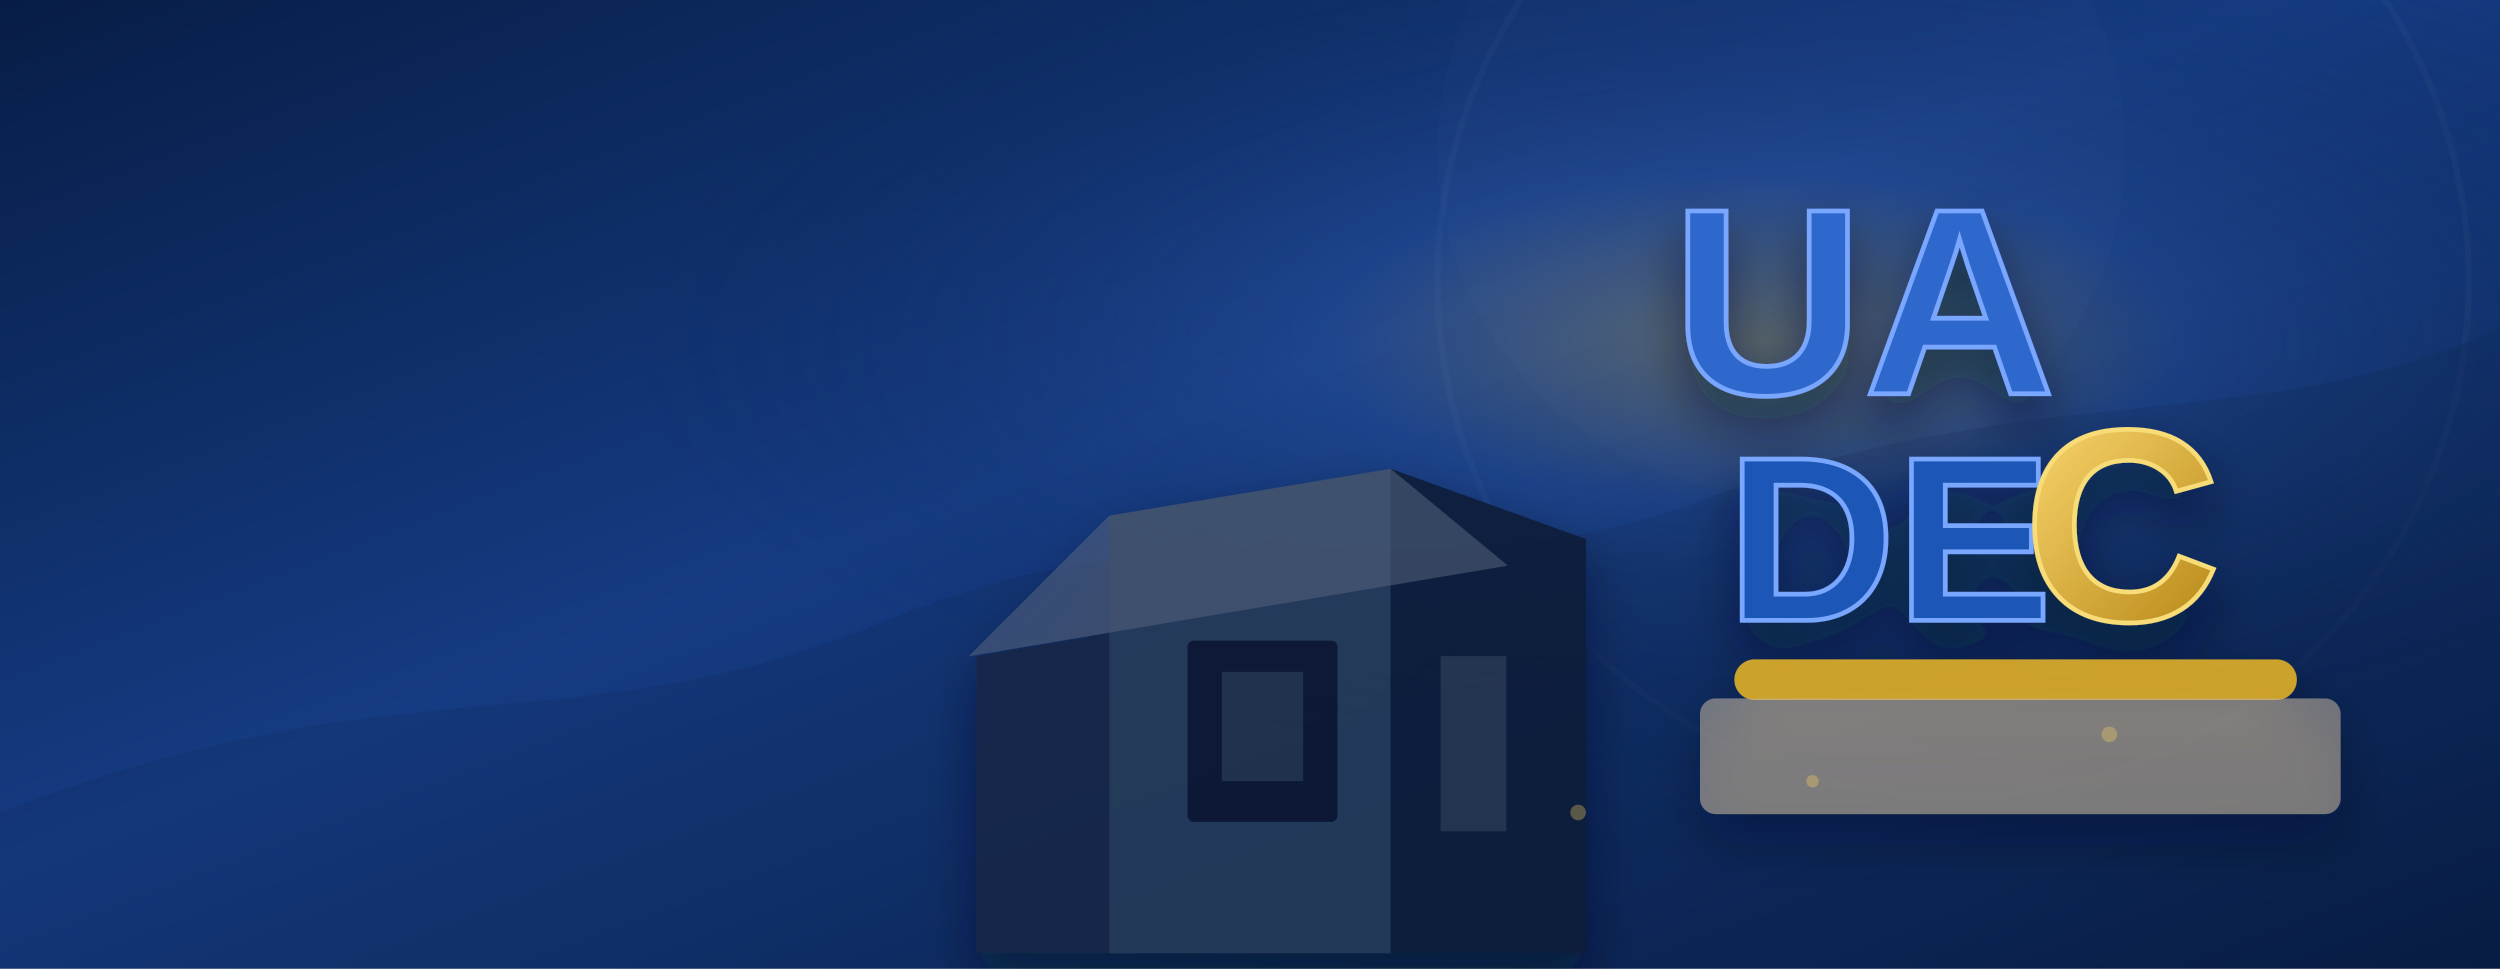
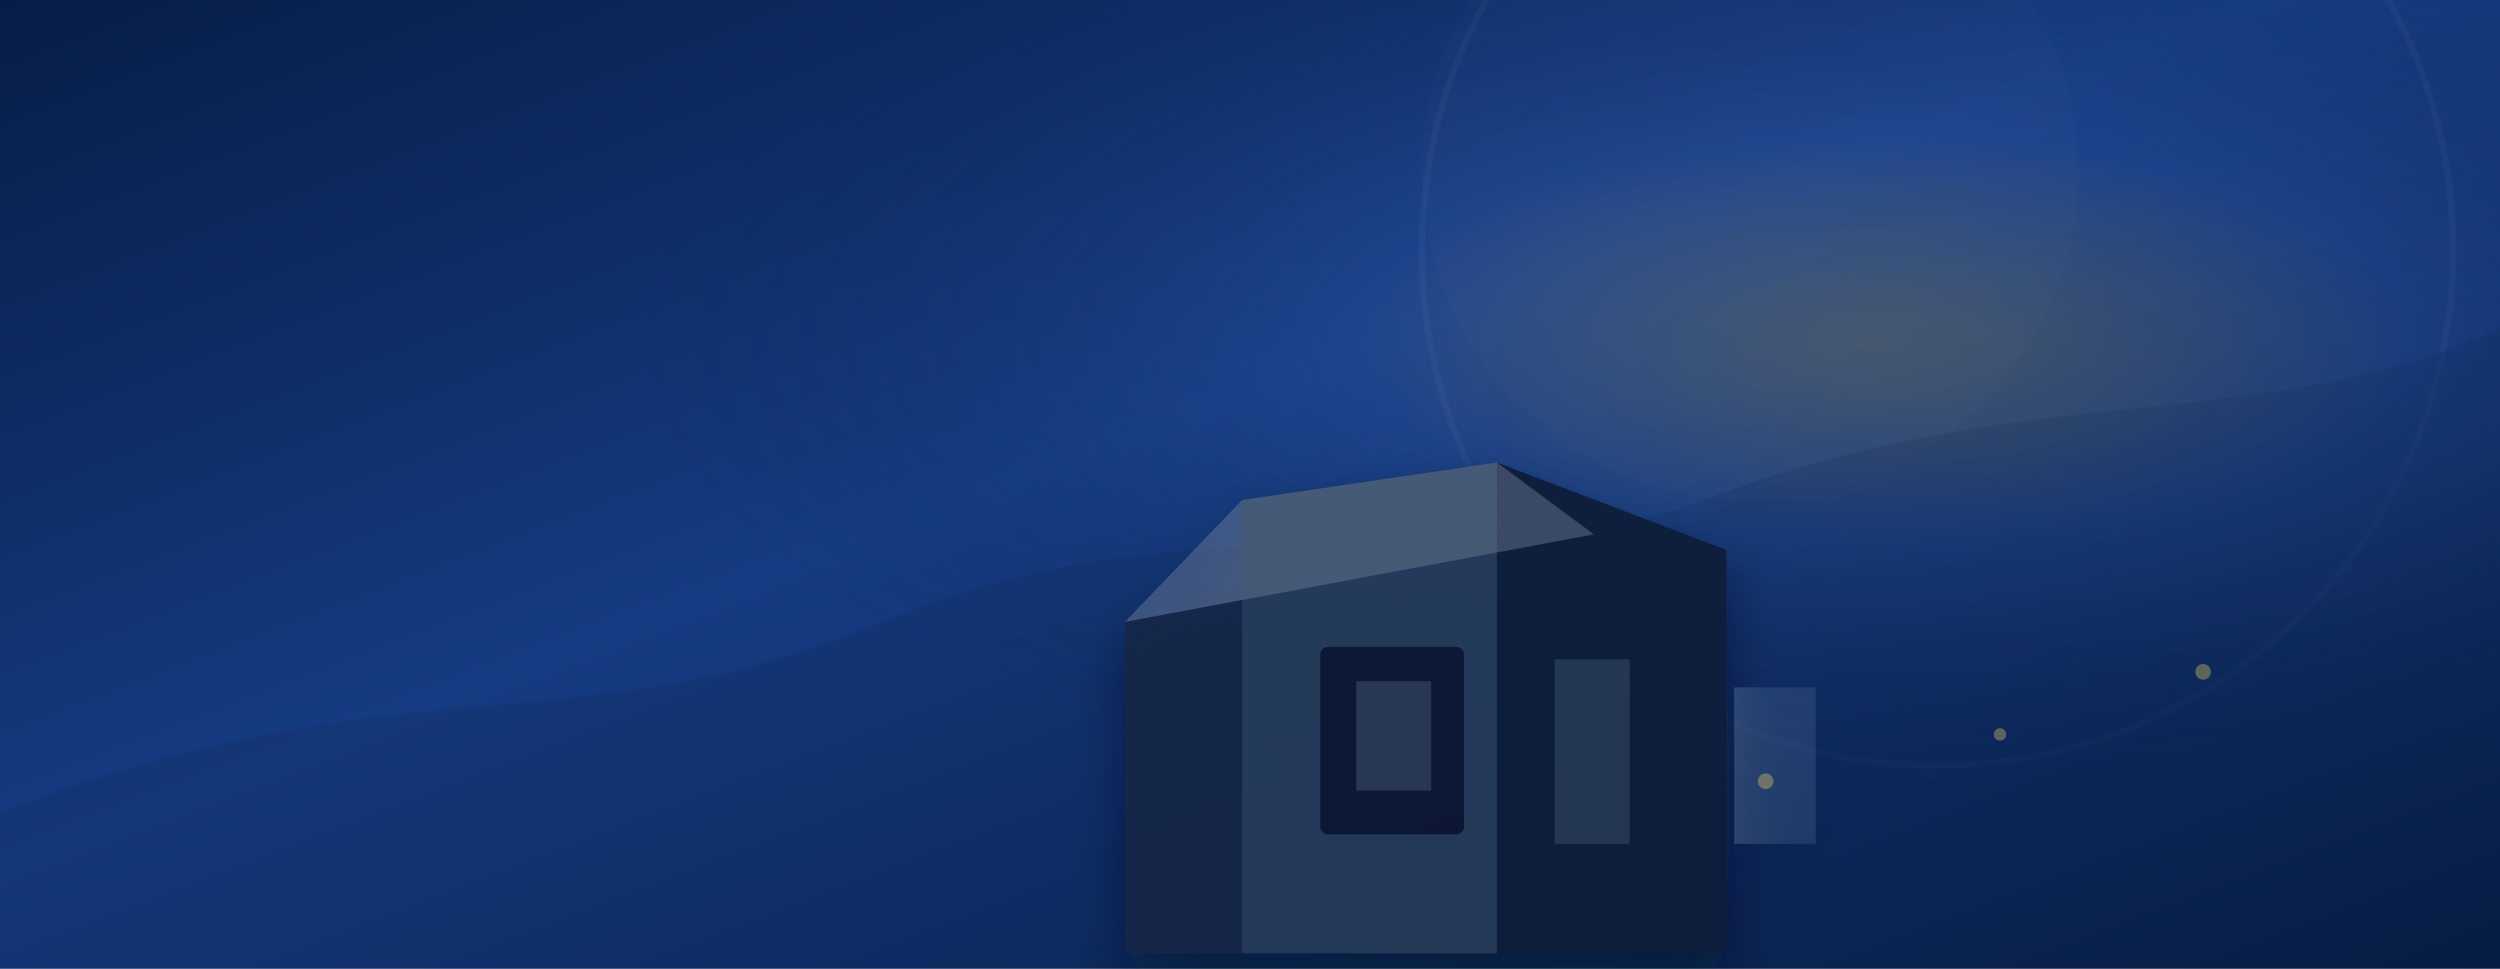
<svg xmlns="http://www.w3.org/2000/svg" viewBox="0 0 1600 620" preserveAspectRatio="xMidYMid slice">
  <defs>
    <linearGradient id="sky" x1="0" y1="0" x2="1" y2="1">
      <stop offset="0" stop-color="#071d46" />
      <stop offset="0.45" stop-color="#153b82" />
      <stop offset="1" stop-color="#071d46" />
    </linearGradient>
-     <radialGradient id="glow" cx="70%" cy="35%" r="45%">
-       <stop offset="0" stop-color="#f2c94c" stop-opacity="0.30" />
-       <stop offset="0.38" stop-color="#315cab" stop-opacity="0.30" />
+     <radialGradient id="glow" cx="75%" cy="35%" r="50%">
+       <stop offset="0" stop-color="#f2c94c" stop-opacity="0.22" />
+       <stop offset="0.42" stop-color="#315cab" stop-opacity="0.28" />
      <stop offset="1" stop-color="#071d46" stop-opacity="0" />
    </radialGradient>
-     <linearGradient id="gold" x1="0" y1="0" x2="1" y2="1">
-       <stop offset="0" stop-color="#f7d36b" />
-       <stop offset="1" stop-color="#b98a19" />
-     </linearGradient>
    <filter id="shadow" x="-20%" y="-20%" width="140%" height="140%">
      <feDropShadow dx="0" dy="18" stdDeviation="16" flood-color="#020b20" flood-opacity="0.55" />
    </filter>
  </defs>
  <rect width="1600" height="620" fill="url(#sky)" />
  <rect width="1600" height="620" fill="url(#glow)" />
-   <g opacity="0.25">
-     <circle cx="1140" cy="96" r="220" fill="#ffffff" opacity="0.05" />
-     <circle cx="1250" cy="180" r="330" fill="none" stroke="#ffffff" stroke-width="4" opacity="0.10" />
-     <path d="M0 520 C260 420 360 480 560 400 C790 305 900 390 1090 320 C1300 240 1450 280 1600 210 L1600 620 L0 620Z" fill="#0b1633" opacity="0.48" />
+   <g opacity="0.22">
+     <circle cx="1240" cy="160" r="330" fill="none" stroke="#ffffff" stroke-width="4" opacity="0.15" />
+     <circle cx="1120" cy="110" r="210" fill="#ffffff" opacity="0.06" />
+     <path d="M0 520 C260 420 360 480 560 400 C790 305 900 390 1090 320 C1300 240 1450 280 1600 210 L1600 620 L0 620Z" fill="#0b1633" opacity="0.54" />
  </g>
-   <g opacity="0.90" filter="url(#shadow)">
-     <path d="M625 420 L965 362 L965 610 L625 610Z" fill="#162746" />
-     <path d="M710 330 L890 300 L890 610 L710 610Z" fill="#263a58" />
-     <path d="M890 300 L1015 345 L1015 610 L890 610Z" fill="#101f39" />
-     <path d="M620 420 L710 330 L890 300 L965 362Z" fill="#5d6980" opacity="0.52" />
-     <rect x="760" y="410" width="96" height="116" rx="4" fill="#06162f" opacity="0.92" />
-     <rect x="782" y="430" width="52" height="70" fill="#d8edff" opacity="0.12" />
-     <rect x="922" y="420" width="42" height="112" fill="#d8edff" opacity="0.11" />
+   <g opacity="0.92" filter="url(#shadow)">
+     <path d="M720 398 L1020 342 L1020 610 L720 610Z" fill="#162746" />
+     <path d="M795 320 L958 296 L958 610 L795 610Z" fill="#263a58" />
+     <path d="M958 296 L1105 352 L1105 610 L958 610Z" fill="#101f39" />
+     <path d="M720 398 L795 320 L958 296 L1020 342Z" fill="#7b879d" opacity="0.42" />
+     <rect x="845" y="414" width="92" height="120" rx="5" fill="#06162f" opacity="0.95" />
+     <rect x="868" y="436" width="48" height="70" fill="#d8edff" opacity="0.16" />
+     <rect x="995" y="422" width="48" height="118" fill="#d8edff" opacity="0.12" />
+     <rect x="1110" y="440" width="52" height="100" fill="#d8edff" opacity="0.10" />
  </g>
-   <g filter="url(#shadow)" transform="translate(1070 92)">
-     <text x="0" y="160" font-family="Arial Black, Arial, sans-serif" font-size="170" font-weight="900" fill="#2f68cc" stroke="#79a6ff" stroke-width="3">UA</text>
-     <text x="35" y="305" font-family="Arial Black, Arial, sans-serif" font-size="150" font-weight="900" fill="#1c57b6" stroke="#79a6ff" stroke-width="3">DE</text>
-     <text x="225" y="305" font-family="Arial Black, Arial, sans-serif" font-size="175" font-weight="900" fill="url(#gold)" stroke="#f8dc77" stroke-width="3">C</text>
-     <rect x="40" y="330" width="360" height="26" rx="13" fill="#d3a72b" opacity="0.95" />
-     <rect x="18" y="355" width="410" height="74" rx="10" fill="#c3b39a" opacity="0.55" />
-   </g>
-   <g opacity="0.32">
-     <circle cx="1010" cy="520" r="5" fill="#ffd763" />
-     <circle cx="1160" cy="500" r="4" fill="#ffd763" />
-     <circle cx="1350" cy="470" r="5" fill="#ffd763" />
+   <g opacity="0.34">
+     <circle cx="1130" cy="500" r="5" fill="#ffd763" />
+     <circle cx="1280" cy="470" r="4" fill="#ffd763" />
+     <circle cx="1410" cy="430" r="5" fill="#ffd763" />
  </g>
</svg>
